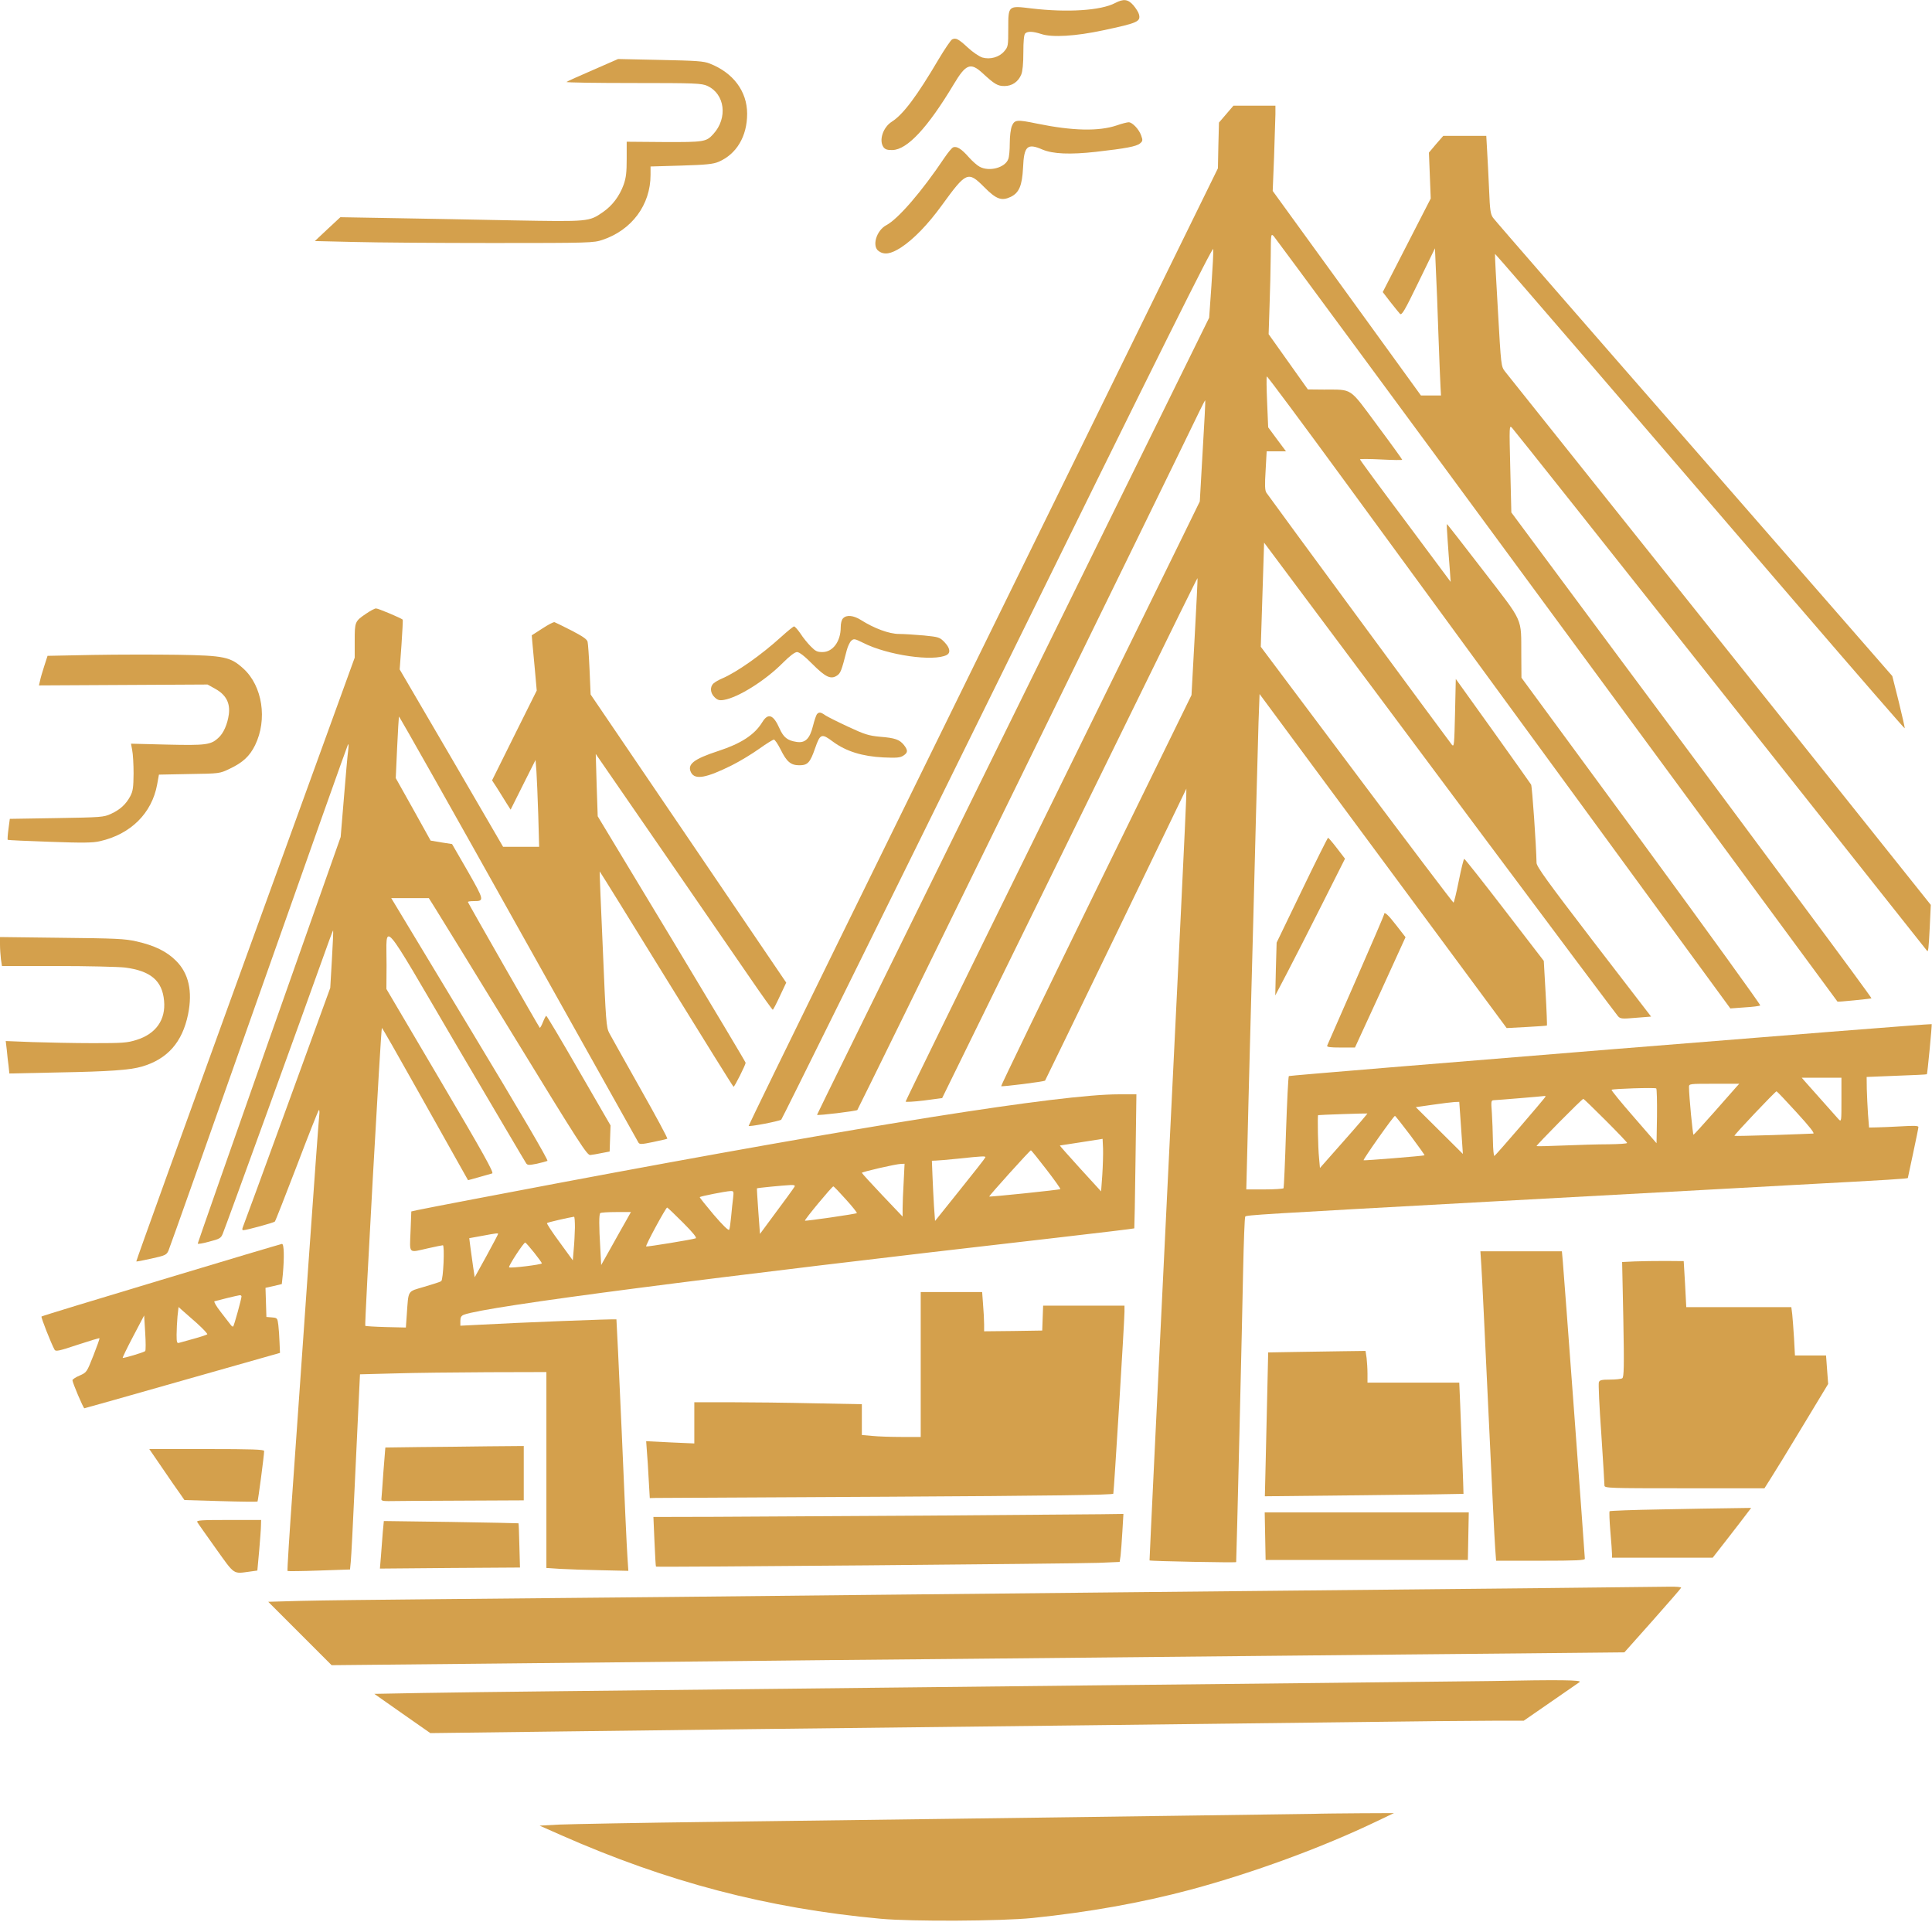
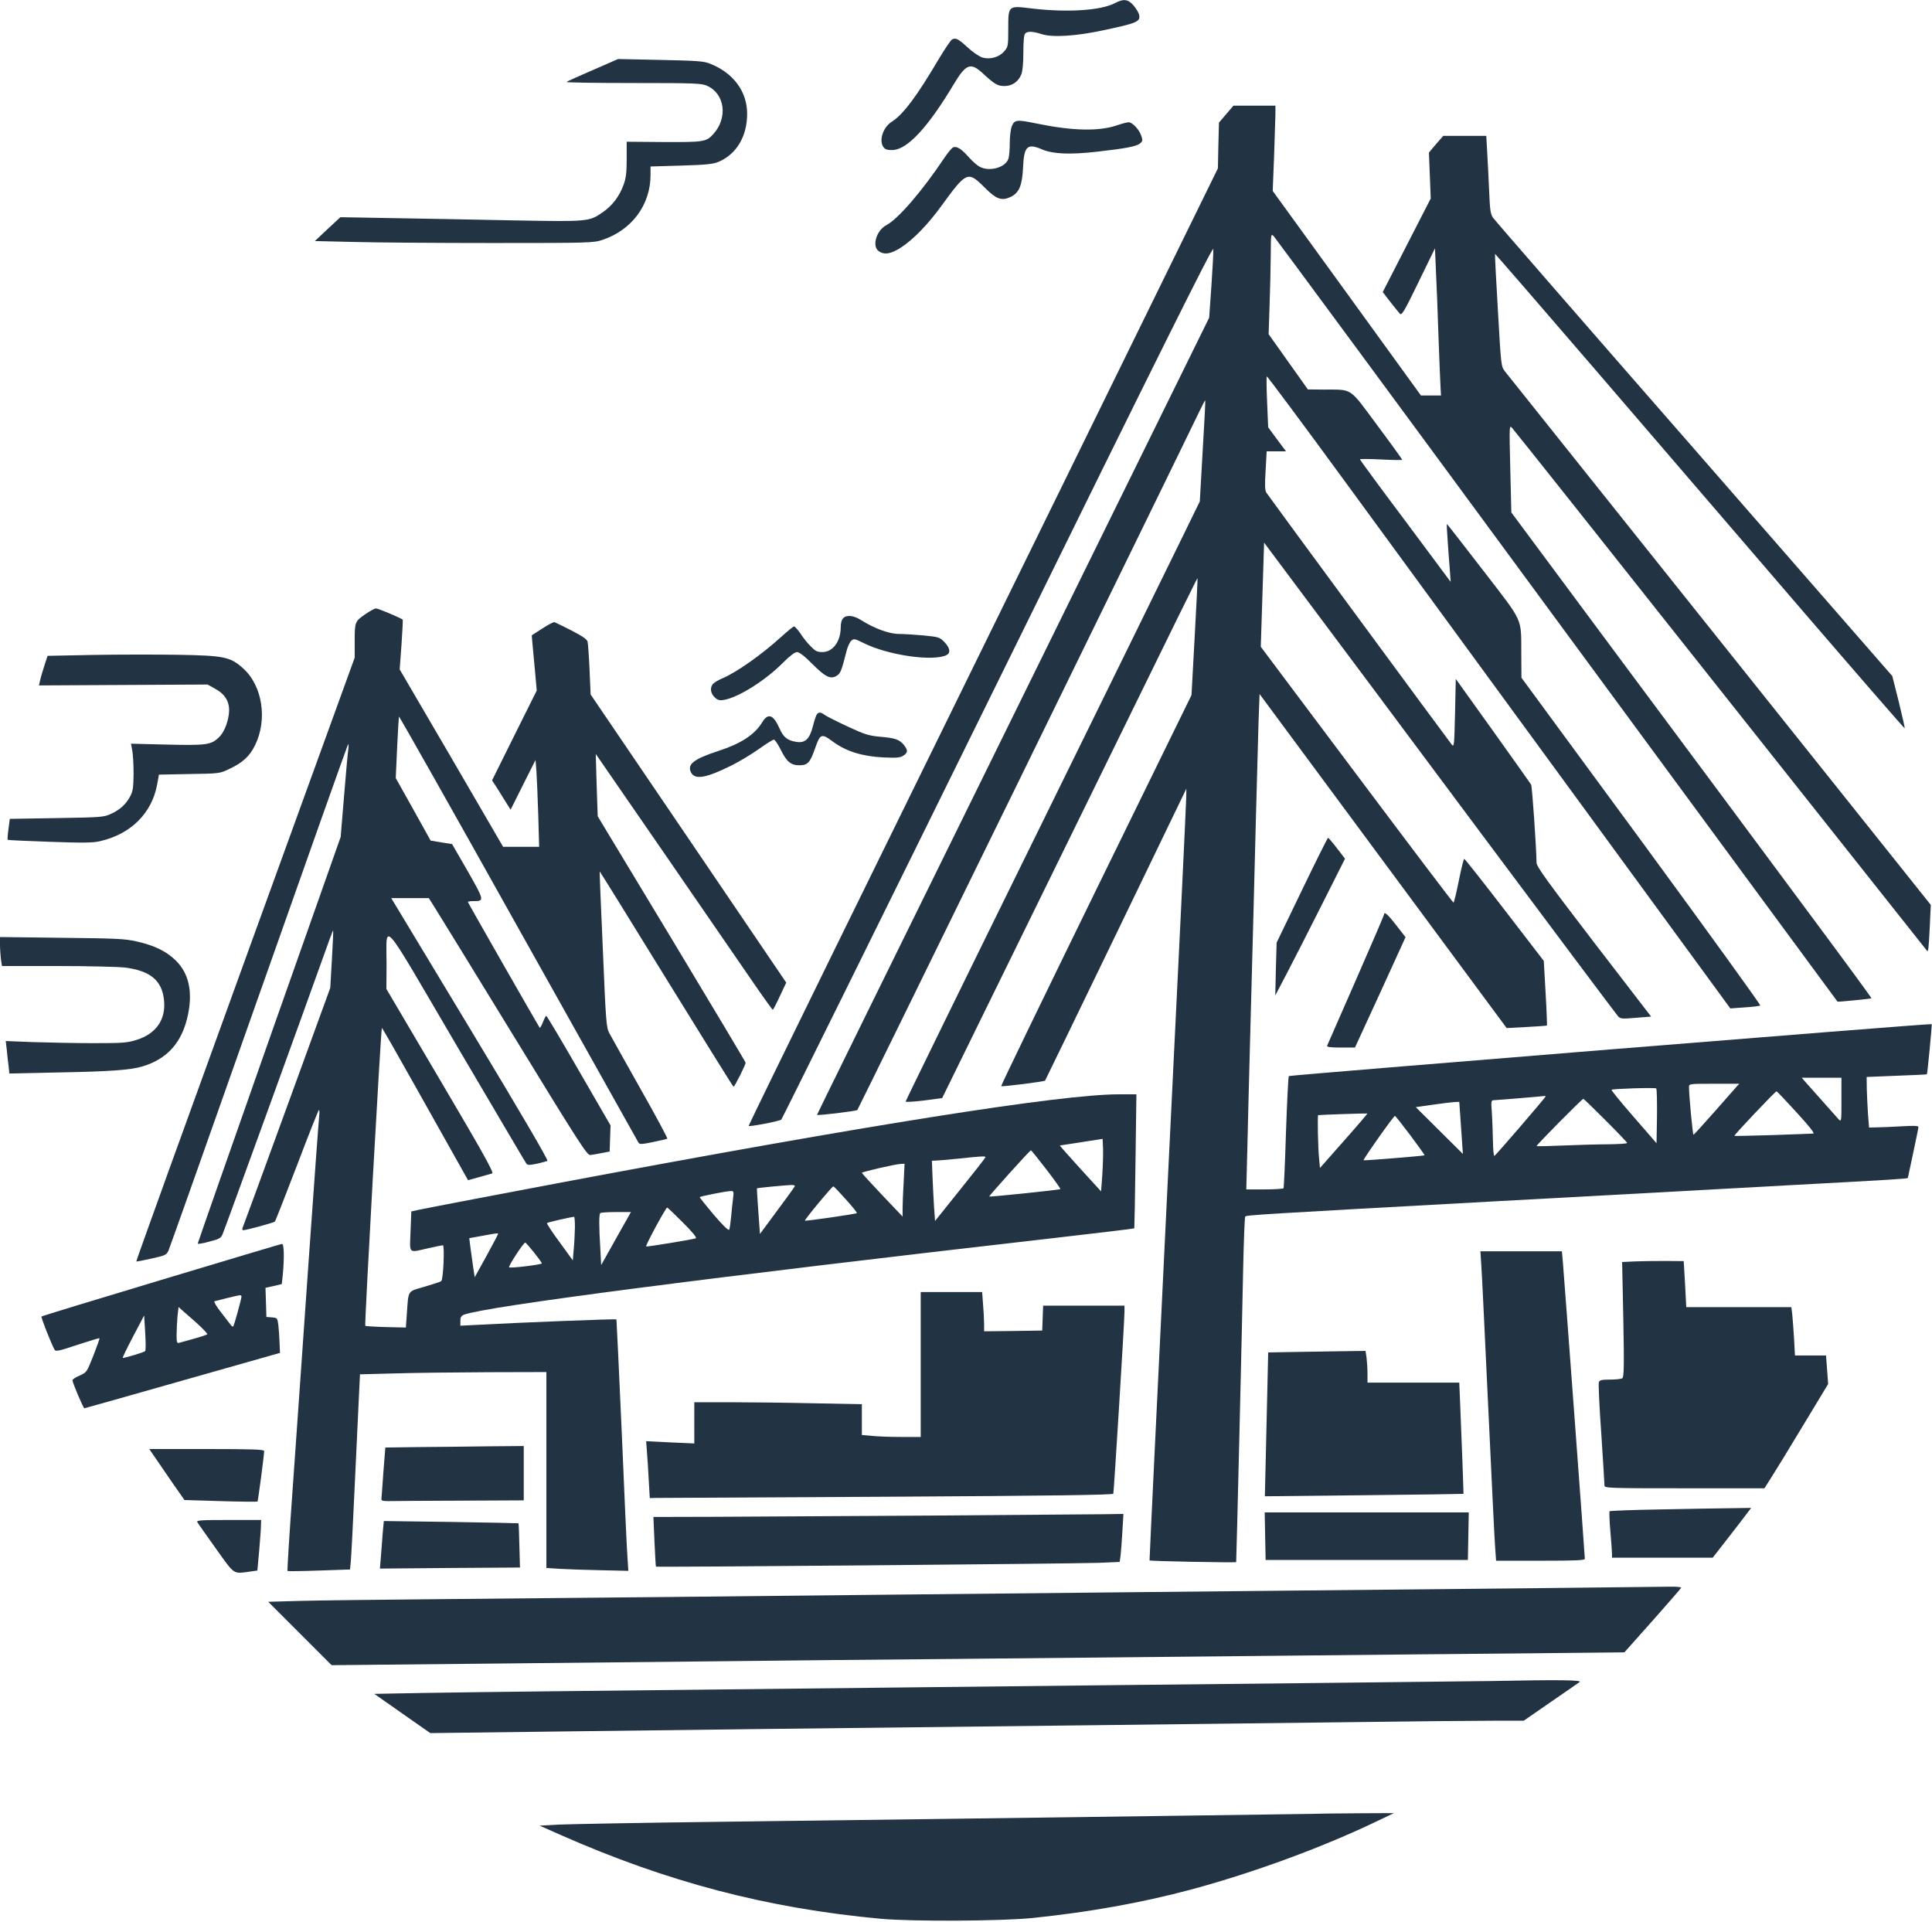
<svg xmlns="http://www.w3.org/2000/svg" version="1.0" width="1280pt" height="1273pt" viewBox="0 0 1280 1273" preserveAspectRatio="xMidYMid meet" style="max-width: 100%; max-height: 100%; width: auto; height: auto; transform: scale(1);">
-   <g transform="translate(0,1273) scale(0.1,-0.1)" fill="#d4a04c" stroke="none" data-element-index="0" style="cursor: pointer; fill: rgb(212, 160, 76);">
+   <g transform="translate(0,1273) scale(0.1,-0.1)" fill="#223344" stroke="none" data-element-index="0" style="cursor: pointer; fill: rgb(34, 51, 68);">
    <path d="M7388 12710 c-94 -50 -317 -64 -553 -36 -156 19 -155 21 -155 -133 0 -114 -1 -121 -26 -150 -33 -40 -94 -57 -146 -42 -21 7 -64 36 -95 65 -64 59 -80 67 -105 55 -9 -5 -49 -64 -89 -131 -145 -246 -235 -366 -310 -414 -59 -37 -88 -125 -55 -170 11 -14 26 -19 59 -18 97 2 233 147 406 436 80 134 111 146 189 75 82 -76 102 -87 147 -87 50 0 91 28 111 76 9 22 14 73 14 147 0 74 4 117 12 125 16 16 50 15 109 -4 70 -23 225 -14 407 25 231 49 250 58 238 106 -3 13 -20 40 -37 60 -36 41 -65 44 -121 15z" data-element-index="1" style="cursor: pointer;" />
    <path d="M3928 12266 c-92 -40 -171 -75 -175 -79 -3 -4 196 -7 443 -7 415 0 452 -2 490 -19 117 -53 137 -213 40 -319 -47 -52 -61 -54 -327 -53 l-247 2 0 -113 c0 -89 -4 -125 -20 -171 -28 -77 -75 -139 -137 -182 -93 -64 -92 -64 -596 -55 -250 5 -609 12 -799 15 l-345 6 -85 -79 -84 -79 258 -6 c143 -4 558 -7 923 -7 643 0 666 1 725 21 194 65 318 232 318 430 l0 56 204 6 c167 5 211 10 247 25 119 51 189 169 189 318 0 149 -92 272 -248 333 -40 16 -87 19 -327 24 l-280 6 -167 -73z" data-element-index="2" style="cursor: pointer;" />
    <path d="M8124 11974 l-48 -56 -4 -151 -3 -152 -976 -1990 c-537 -1094 -1237 -2520 -1555 -3168 -318 -648 -578 -1182 -578 -1186 0 -8 199 30 216 41 5 4 651 1310 1435 2902 1086 2208 1425 2888 1427 2866 2 -16 -4 -125 -12 -242 l-15 -213 -847 -1720 c-1486 -3019 -1752 -3560 -1751 -3561 7 -6 260 25 267 32 7 7 2092 4266 2268 4632 19 40 36 71 37 70 2 -2 -6 -153 -17 -336 l-19 -334 -108 -221 c-59 -122 -498 -1015 -974 -1984 -477 -969 -867 -1766 -867 -1771 0 -4 55 -1 121 7 l121 16 699 1425 c1007 2055 991 2022 993 2018 1 -2 -7 -176 -19 -388 l-21 -385 -633 -1293 c-348 -712 -631 -1296 -628 -1298 5 -5 285 30 291 37 2 2 213 438 470 969 l466 965 -1 -60 c0 -33 -55 -1183 -123 -2555 -67 -1372 -121 -2497 -120 -2498 4 -5 574 -16 574 -11 2 14 41 1647 46 1931 4 191 10 352 14 358 6 10 86 15 1635 100 407 22 902 49 1100 60 198 11 608 33 910 50 633 34 745 41 745 46 0 1 16 75 35 164 19 89 35 167 35 173 0 9 -28 10 -112 5 -62 -3 -136 -7 -164 -7 l-51 -1 -7 88 c-3 48 -7 123 -8 167 l-1 80 198 8 c109 4 200 8 201 10 4 3 35 330 32 332 -6 6 -4253 -338 -4259 -344 -4 -3 -12 -170 -19 -371 -6 -200 -14 -368 -16 -372 -3 -4 -60 -8 -126 -8 l-121 0 7 273 c3 149 11 436 16 637 19 702 30 1128 41 1560 6 239 14 520 17 624 l7 188 819 -1107 818 -1106 132 7 c72 4 133 8 135 10 1 1 -2 99 -9 216 l-12 212 -260 338 c-143 186 -263 338 -267 338 -4 0 -20 -65 -36 -145 -16 -80 -32 -145 -35 -145 -4 0 -292 381 -642 848 l-635 847 11 345 11 345 280 -375 c155 -206 678 -908 1164 -1560 486 -652 892 -1193 901 -1203 16 -17 27 -18 118 -10 l101 8 -380 494 c-308 402 -379 500 -379 525 -2 113 -29 505 -36 518 -5 8 -119 169 -254 358 l-245 342 -5 -227 c-5 -210 -6 -226 -21 -209 -20 24 -1211 1642 -1229 1670 -10 16 -11 50 -5 147 l7 127 64 0 64 0 -59 79 -59 80 -7 166 c-4 91 -5 168 -2 171 3 3 243 -320 534 -718 291 -398 981 -1341 1533 -2096 l1004 -1373 95 7 c53 3 99 9 103 13 4 3 -350 493 -787 1089 l-795 1082 -1 147 c-2 258 21 208 -253 564 -131 170 -239 309 -240 307 -2 -2 1 -50 5 -108 4 -58 10 -143 14 -190 l6 -85 -300 403 c-166 221 -301 405 -301 409 0 3 63 3 140 -1 77 -4 140 -5 140 -2 0 3 -74 106 -165 228 -190 256 -160 236 -355 237 l-105 1 -130 183 -130 183 6 185 c4 101 7 251 8 334 1 147 1 149 20 130 10 -11 855 -1156 1876 -2545 1022 -1389 1858 -2526 1859 -2526 2 -3 221 19 225 22 2 2 -203 281 -456 621 -252 340 -790 1064 -1195 1608 l-735 990 -7 290 c-7 287 -7 290 12 270 11 -11 633 -794 1382 -1740 750 -946 1365 -1722 1367 -1724 8 -11 11 14 18 154 l7 150 -1397 1750 c-769 963 -1409 1765 -1424 1784 -26 34 -26 35 -47 405 -12 204 -21 372 -19 374 1 1 303 -347 671 -775 368 -428 977 -1137 1354 -1575 377 -438 687 -795 689 -793 2 2 -16 81 -39 175 l-43 171 -1312 1504 c-723 827 -1322 1516 -1333 1532 -17 24 -21 51 -26 178 -4 83 -9 198 -13 258 l-6 107 -143 0 -142 0 -48 -55 -47 -56 6 -152 6 -152 -159 -310 -159 -310 50 -65 c28 -36 57 -71 64 -79 12 -12 30 18 123 210 l109 224 6 -140 c4 -77 12 -273 17 -435 6 -162 12 -319 14 -347 l3 -53 -67 0 -66 0 -491 678 -491 677 9 225 c4 124 8 251 9 283 l0 57 -139 0 -139 0 -48 -56z m4076 -6531 c0 -144 0 -147 -19 -128 -15 17 -85 96 -225 253 l-19 22 131 0 132 0 0 -147z m-697 85 c-11 -13 -77 -88 -148 -168 -71 -80 -131 -146 -135 -148 -5 -2 -30 258 -30 316 0 22 1 22 167 22 l166 0 -20 -22z m-525 -193 l-3 -179 -151 174 c-84 96 -150 177 -147 180 6 7 287 16 296 9 4 -3 6 -86 5 -184z m925 25 c87 -95 122 -140 110 -140 -10 -1 -130 -5 -268 -10 -137 -4 -252 -7 -254 -5 -4 5 271 295 279 295 3 0 63 -63 133 -140z m-1663 106 c0 -7 -331 -391 -339 -394 -5 -2 -9 43 -10 100 -1 57 -4 140 -7 186 -6 76 -5 82 12 83 28 1 328 26 337 28 4 0 7 -1 7 -3z m397 -158 c79 -79 143 -146 143 -150 0 -5 -55 -8 -122 -9 -68 0 -202 -4 -298 -8 -96 -4 -177 -6 -180 -4 -4 4 301 313 310 313 3 0 69 -64 147 -142z m-963 37 c3 -47 9 -124 12 -172 l6 -88 -156 155 -156 155 112 16 c62 9 127 17 145 18 l31 1 6 -85z m-770 -173 l-159 -180 -6 67 c-7 66 -11 280 -6 283 3 2 322 13 326 11 2 -1 -68 -83 -155 -181z m441 35 c53 -71 95 -130 93 -131 -4 -4 -401 -36 -404 -33 -5 5 201 297 208 294 4 -1 50 -60 103 -130z" data-element-index="3" style="cursor: pointer;" />
    <path d="M6704 11895 c-8 -20 -14 -67 -14 -114 0 -44 -4 -91 -10 -105 -21 -57 -125 -85 -189 -51 -16 8 -49 37 -72 63 -49 56 -80 75 -104 66 -9 -4 -34 -34 -57 -68 -150 -224 -307 -406 -386 -448 -66 -35 -97 -140 -50 -172 37 -26 80 -19 147 24 83 54 179 153 271 280 162 223 173 228 280 121 81 -82 116 -94 177 -65 55 27 75 75 81 193 6 144 28 164 129 120 69 -29 182 -34 353 -15 204 23 267 36 292 55 19 16 20 21 9 52 -14 42 -59 89 -83 89 -10 0 -46 -9 -80 -21 -119 -40 -293 -36 -527 12 -135 28 -149 26 -167 -16z" data-element-index="4" style="cursor: pointer;" />
    <path d="M2425 8664 c-74 -50 -75 -54 -75 -180 l0 -111 -725 -1998 c-399 -1099 -724 -2000 -722 -2002 2 -2 48 7 101 19 91 20 99 24 112 52 8 17 277 778 599 1690 322 913 588 1662 591 1665 4 3 4 -14 1 -39 -4 -25 -16 -164 -28 -310 l-22 -265 -474 -1343 c-260 -739 -473 -1347 -473 -1351 0 -4 34 1 76 13 70 18 78 23 90 53 19 44 550 1509 650 1790 43 122 80 221 81 219 2 -1 -2 -88 -8 -192 l-11 -189 -284 -780 c-156 -429 -289 -790 -294 -802 -7 -17 -6 -23 3 -23 23 1 200 49 208 57 4 4 69 170 145 368 75 198 141 364 146 370 4 5 6 -10 3 -35 -3 -25 -35 -463 -71 -975 -35 -511 -83 -1179 -104 -1484 -22 -305 -38 -556 -35 -559 2 -2 96 -1 209 3 l205 7 5 52 c3 28 15 254 26 501 12 248 24 515 28 595 l7 145 230 6 c127 4 404 7 618 8 l387 1 0 -649 0 -649 93 -6 c50 -3 172 -7 271 -9 l179 -4 -6 91 c-4 50 -21 424 -38 831 -18 407 -34 742 -35 744 -4 4 -646 -21 -916 -36 l-118 -6 0 32 c0 24 6 34 24 41 145 55 1619 246 3919 509 286 33 520 61 522 63 1 2 5 202 8 446 l6 442 -118 0 c-383 0 -1675 -205 -3701 -586 -461 -87 -843 -160 -945 -181 l-40 -9 -5 -132 c-6 -153 -17 -142 116 -112 49 11 93 20 98 20 13 0 3 -230 -11 -238 -7 -5 -58 -21 -112 -37 -114 -34 -104 -17 -116 -185 l-6 -85 -132 3 c-73 2 -134 6 -137 8 -6 6 104 1974 110 1974 3 0 104 -177 225 -393 121 -215 248 -442 283 -504 l63 -112 72 20 c40 11 79 22 88 25 13 4 -59 133 -342 613 l-359 609 1 158 c1 287 -52 348 464 -532 248 -421 455 -773 461 -781 9 -13 19 -13 70 -3 32 7 64 16 71 19 7 4 -175 316 -512 874 l-523 867 124 0 125 0 39 -62 c22 -35 258 -418 524 -853 437 -714 486 -790 507 -787 13 1 47 7 76 13 l52 10 3 87 3 86 -210 363 c-115 200 -212 363 -216 363 -3 0 -13 -19 -22 -42 -9 -23 -19 -40 -21 -37 -8 9 -476 828 -476 833 0 4 17 6 38 6 72 0 72 3 -39 198 l-104 180 -71 11 -71 12 -115 207 -116 207 9 200 c5 110 11 204 12 208 1 5 357 -625 790 -1400 433 -774 792 -1415 797 -1423 8 -12 20 -12 97 4 48 10 91 20 94 22 4 2 -76 151 -178 331 -102 181 -194 346 -206 368 -20 37 -23 73 -43 555 -13 283 -22 516 -21 517 1 1 200 -320 442 -713 242 -392 442 -714 445 -714 7 0 80 146 80 159 0 5 -221 374 -490 821 l-490 812 -7 206 -6 207 438 -635 c240 -349 503 -731 583 -847 80 -117 149 -213 152 -213 3 1 24 41 47 91 l42 89 -648 955 -648 954 -7 163 c-4 90 -10 173 -13 186 -4 17 -32 36 -107 75 -55 28 -106 53 -112 55 -7 2 -43 -17 -81 -42 l-70 -45 4 -48 c2 -26 10 -109 17 -183 l12 -135 -148 -297 -148 -298 34 -52 c18 -29 46 -73 61 -98 l28 -44 82 164 83 165 6 -75 c3 -41 8 -171 12 -287 l6 -213 -120 0 -119 0 -342 588 -343 587 12 164 c6 90 10 164 8 166 -13 11 -164 75 -177 74 -9 0 -38 -16 -66 -35z m4878 -3718 l-8 -109 -138 151 c-76 84 -137 152 -135 153 2 0 66 10 143 22 l140 22 3 -65 c1 -36 -1 -114 -5 -174z m-371 37 c54 -70 96 -129 93 -131 -4 -5 -467 -53 -471 -49 -3 4 270 307 276 306 3 0 49 -57 102 -126z m-404 79 c-1 -5 -77 -102 -168 -215 l-165 -206 -7 97 c-3 53 -8 143 -10 200 l-4 102 26 1 c14 0 81 6 150 13 160 17 182 18 178 8z m-541 -164 c-4 -66 -7 -145 -7 -174 l0 -54 -135 142 c-74 78 -135 145 -135 148 0 6 223 58 259 59 l24 1 -6 -122z m-723 -30 c-8 -14 -69 -97 -170 -233 l-59 -80 -11 150 c-6 83 -10 151 -9 152 1 3 177 20 223 22 24 1 31 -2 26 -11z m340 -84 c43 -47 75 -88 73 -91 -7 -6 -339 -54 -344 -50 -5 5 179 227 188 227 4 0 41 -39 83 -86z m-747 9 c-4 -27 -9 -82 -13 -123 -4 -41 -9 -80 -13 -87 -4 -8 -43 30 -103 100 -52 62 -94 114 -92 116 6 6 173 39 203 40 22 1 23 -1 18 -46z m-332 -163 c67 -67 94 -101 84 -104 -25 -9 -321 -57 -328 -54 -8 3 130 257 139 258 3 0 50 -45 105 -100z m-374 18 c-17 -29 -61 -108 -99 -176 l-69 -123 -6 113 c-9 145 -9 223 0 231 3 4 51 7 105 7 l98 0 -29 -52z m-342 -50 c-1 -40 -4 -106 -8 -146 l-6 -72 -88 121 c-49 66 -86 123 -83 126 4 5 145 37 179 42 4 1 6 -32 6 -71z m-509 -43 c0 -3 -35 -69 -77 -146 l-78 -141 -11 73 c-6 41 -14 99 -18 130 l-7 56 83 15 c101 19 108 19 108 13z m239 -124 c28 -35 51 -67 51 -71 0 -8 -210 -34 -217 -26 -7 7 98 167 107 164 5 -2 31 -32 59 -67z" data-element-index="5" style="cursor: pointer;" />
    <path d="M5586 8634 c-10 -9 -16 -33 -16 -60 0 -93 -52 -164 -121 -164 -35 0 -47 6 -78 38 -20 20 -51 58 -68 85 -18 26 -37 47 -42 47 -5 0 -43 -31 -85 -69 -132 -120 -297 -236 -392 -276 -21 -9 -46 -23 -56 -32 -26 -23 -23 -65 7 -93 19 -18 31 -22 61 -17 95 16 274 128 390 245 47 47 80 72 95 72 14 0 50 -27 101 -79 87 -87 122 -104 163 -77 24 16 30 31 65 168 7 26 20 54 30 63 17 15 22 14 79 -14 161 -82 467 -126 554 -80 26 15 21 46 -15 84 -32 33 -37 35 -137 45 -57 5 -131 10 -165 10 -65 0 -165 37 -253 93 -48 30 -94 35 -117 11z" data-element-index="6" style="cursor: pointer;" />
    <path d="M615 8391 l-300 -6 -22 -68 c-12 -37 -25 -81 -28 -98 l-7 -30 559 3 558 3 52 -29 c70 -39 99 -93 89 -169 -9 -65 -35 -125 -69 -155 -50 -47 -83 -51 -341 -45 l-238 6 8 -44 c5 -24 9 -93 9 -154 -1 -92 -4 -116 -22 -150 -28 -53 -67 -89 -128 -117 -48 -22 -63 -23 -360 -28 l-310 -5 -9 -68 c-5 -37 -7 -69 -5 -71 2 -2 128 -8 279 -13 219 -8 287 -7 332 4 204 46 344 185 379 375 l12 66 201 4 c201 3 201 3 266 34 89 42 134 84 170 157 83 170 49 392 -77 507 -86 78 -125 87 -438 92 -143 2 -395 2 -560 -1z" data-element-index="7" style="cursor: pointer;" />
    <path d="M5412 7998 c-5 -7 -17 -42 -26 -78 -21 -85 -52 -115 -110 -105 -59 9 -85 30 -111 88 -41 93 -76 106 -115 42 -51 -83 -140 -141 -290 -190 -165 -54 -210 -89 -181 -144 27 -49 101 -35 270 49 54 27 136 77 182 110 46 33 90 60 96 60 7 0 27 -30 45 -66 40 -81 67 -104 124 -104 55 0 71 17 104 112 34 98 43 101 119 44 87 -64 194 -97 333 -104 89 -4 112 -2 133 12 31 20 31 35 4 70 -29 36 -58 47 -159 55 -74 7 -101 15 -210 66 -69 32 -137 66 -152 76 -31 22 -42 23 -56 7z" data-element-index="8" style="cursor: pointer;" />
    <path d="M8626 6833 l-168 -348 -5 -175 -4 -175 76 145 c42 80 146 284 231 453 l155 308 -53 69 c-29 38 -56 69 -59 70 -3 0 -81 -156 -173 -347z" data-element-index="9" style="cursor: pointer;" />
    <path d="M9170 6672 c0 -5 -84 -200 -186 -433 -102 -233 -188 -430 -191 -436 -4 -10 18 -13 90 -13 l94 0 168 365 167 366 -59 76 c-56 73 -83 97 -83 75z" data-element-index="10" style="cursor: pointer;" />
    <path d="M0 6472 c0 -27 3 -70 6 -96 l7 -46 366 0 c202 0 403 -5 449 -10 170 -22 247 -87 259 -220 12 -126 -54 -220 -184 -260 -61 -19 -90 -21 -288 -21 -121 0 -300 4 -398 7 l-179 7 7 -59 c3 -32 8 -81 12 -107 l5 -49 327 7 c336 6 473 16 552 39 169 50 267 161 305 346 31 153 4 272 -80 355 -62 62 -142 101 -261 128 -80 18 -135 20 -497 24 l-408 5 0 -50z" data-element-index="11" style="cursor: pointer;" />
    <path d="M1067 4250 c-433 -130 -790 -239 -792 -242 -5 -4 63 -177 86 -219 7 -14 25 -11 151 31 79 26 145 46 147 44 2 -2 -16 -53 -40 -114 -44 -111 -44 -112 -91 -133 -27 -11 -48 -26 -48 -31 0 -16 72 -186 79 -186 3 0 296 83 651 184 l645 183 -3 69 c-1 38 -5 90 -8 116 -6 46 -7 47 -42 50 l-37 3 -3 97 -3 96 54 12 54 13 7 66 c10 112 8 201 -6 200 -7 -1 -368 -108 -801 -239z m533 -109 c0 -16 -49 -193 -55 -199 -3 -3 -12 3 -19 14 -8 10 -37 48 -65 84 -28 36 -46 67 -40 69 20 6 154 39 167 40 6 1 12 -3 12 -8z m-297 -176 c42 -38 74 -72 70 -75 -5 -4 -44 -17 -88 -29 -44 -12 -88 -24 -97 -27 -16 -5 -18 2 -18 54 0 32 3 87 6 121 l7 62 21 -19 c12 -10 56 -49 99 -87z m-341 -186 c-9 -9 -145 -49 -149 -45 -2 2 29 66 69 142 l73 139 7 -115 c4 -63 4 -118 0 -121z" data-element-index="12" style="cursor: pointer;" />
    <path d="M9814 4348 c4 -51 24 -475 46 -943 22 -467 42 -887 46 -932 l6 -83 294 0 c239 0 294 3 294 13 0 21 -139 1894 -146 1970 l-6 67 -270 0 -270 0 6 -92z" data-element-index="13" style="cursor: pointer;" />
    <path d="M10831 4373 l-84 -4 8 -381 c6 -314 4 -382 -7 -389 -7 -5 -44 -9 -81 -9 -54 0 -69 -3 -74 -17 -4 -9 3 -163 16 -342 12 -179 21 -334 21 -343 0 -17 32 -18 530 -18 l530 0 43 68 c24 37 119 192 211 345 l168 278 -7 94 -7 95 -103 0 -103 0 -6 113 c-4 61 -9 133 -12 160 l-6 47 -348 0 -348 0 -8 153 -9 152 -120 1 c-66 0 -158 -1 -204 -3z" data-element-index="14" style="cursor: pointer;" />
    <path d="M6100 3690 l0 -480 -127 0 c-71 0 -158 3 -195 7 l-68 6 0 102 0 102 -317 6 c-174 4 -424 7 -555 7 l-238 0 0 -136 0 -137 -159 7 -160 8 5 -69 c3 -37 9 -122 12 -188 l7 -120 40 1 c22 0 712 4 1533 8 1087 6 1495 12 1498 20 4 12 74 1143 74 1206 l0 40 -270 0 -269 0 -3 -82 -3 -83 -192 -3 -193 -2 0 47 c0 27 -3 85 -7 131 l-6 82 -203 0 -204 0 0 -480z" data-element-index="15" style="cursor: pointer;" />
    <path d="M8574 3773 l-172 -3 -6 -268 c-3 -147 -8 -361 -11 -476 l-5 -209 658 7 c361 4 657 8 658 9 1 3 -15 437 -22 595 l-6 142 -304 0 -304 0 0 59 c0 32 -3 79 -6 105 l-7 46 -151 -2 c-83 -1 -228 -4 -322 -5z" data-element-index="16" style="cursor: pointer;" />
    <path d="M2774 3143 l-221 -3 -13 -163 c-6 -89 -12 -169 -13 -177 -2 -12 9 -15 46 -15 26 1 238 2 472 3 l425 2 0 180 0 180 -237 -2 c-131 -2 -338 -4 -459 -5z" data-element-index="17" style="cursor: pointer;" />
    <path d="M1076 3003 c48 -71 101 -147 117 -169 l29 -42 239 -7 c132 -4 242 -5 245 -3 4 5 44 307 44 335 0 10 -78 13 -381 13 l-380 0 87 -127z" data-element-index="18" style="cursor: pointer;" />
    <path d="M11003 2730 c-183 -3 -335 -9 -339 -12 -3 -4 -1 -63 5 -133 6 -69 11 -137 11 -151 l0 -24 333 0 334 0 99 127 c54 70 112 144 127 165 l29 38 -134 -2 c-73 -1 -283 -4 -465 -8z" data-element-index="19" style="cursor: pointer;" />
    <path d="M8382 2553 l3 -158 670 0 670 0 3 158 3 157 -676 0 -676 0 3 -157z" data-element-index="20" style="cursor: pointer;" />
    <path d="M6145 2689 c-550 -3 -1184 -7 -1408 -8 l-408 -1 7 -162 c4 -90 8 -165 10 -167 5 -5 2759 19 2931 25 l141 6 6 41 c3 23 8 95 12 160 l7 117 -149 -2 c-82 -1 -599 -5 -1149 -9z" data-element-index="21" style="cursor: pointer;" />
    <path d="M1307 2646 c4 -8 60 -86 123 -175 127 -178 113 -168 225 -153 l50 7 12 130 c6 72 12 147 12 168 l1 37 -215 0 c-183 0 -215 -2 -208 -14z" data-element-index="22" style="cursor: pointer;" />
    <path d="M2536 2579 c-3 -41 -9 -112 -12 -157 l-7 -84 464 4 464 3 -4 145 c-2 80 -4 146 -6 148 -1 1 -202 5 -447 9 l-445 6 -7 -74z" data-element-index="23" style="cursor: pointer;" />
    <path d="M10250 2209 c-399 -4 -1659 -17 -2800 -28 -1141 -12 -2491 -25 -3000 -31 -509 -5 -1222 -12 -1585 -15 -363 -3 -756 -8 -874 -11 l-214 -6 210 -210 210 -210 1109 11 c610 6 1312 13 1559 16 248 3 934 10 1525 15 591 6 1505 15 2030 20 525 5 1267 13 1649 16 l693 7 187 210 c102 115 188 214 189 218 2 5 -34 8 -80 7 -45 -1 -409 -5 -808 -9z" data-element-index="24" style="cursor: pointer;" />
    <path d="M9880 1593 c-69 -1 -586 -7 -1150 -13 -564 -6 -1819 -19 -2790 -30 -971 -11 -2001 -22 -2290 -25 -289 -3 -670 -8 -847 -11 l-323 -6 185 -130 186 -130 882 11 c831 11 1316 16 3487 41 492 6 1248 15 1680 20 432 6 877 10 990 10 l205 0 175 121 c96 67 184 128 195 135 20 14 -132 16 -585 7z" data-element-index="25" style="cursor: pointer;" />
    <path d="M8700 713 c-52 -1 -473 -7 -935 -13 -462 -6 -1130 -15 -1485 -20 -355 -5 -1050 -14 -1545 -20 -495 -6 -958 -15 -1030 -18 l-130 -7 140 -62 c706 -312 1370 -486 2120 -555 207 -19 796 -16 1005 5 376 39 719 100 1049 188 412 111 868 278 1231 452 l115 55 -220 -1 c-121 -1 -263 -2 -315 -4z" data-element-index="26" style="cursor: pointer;" />
  </g>
</svg>
